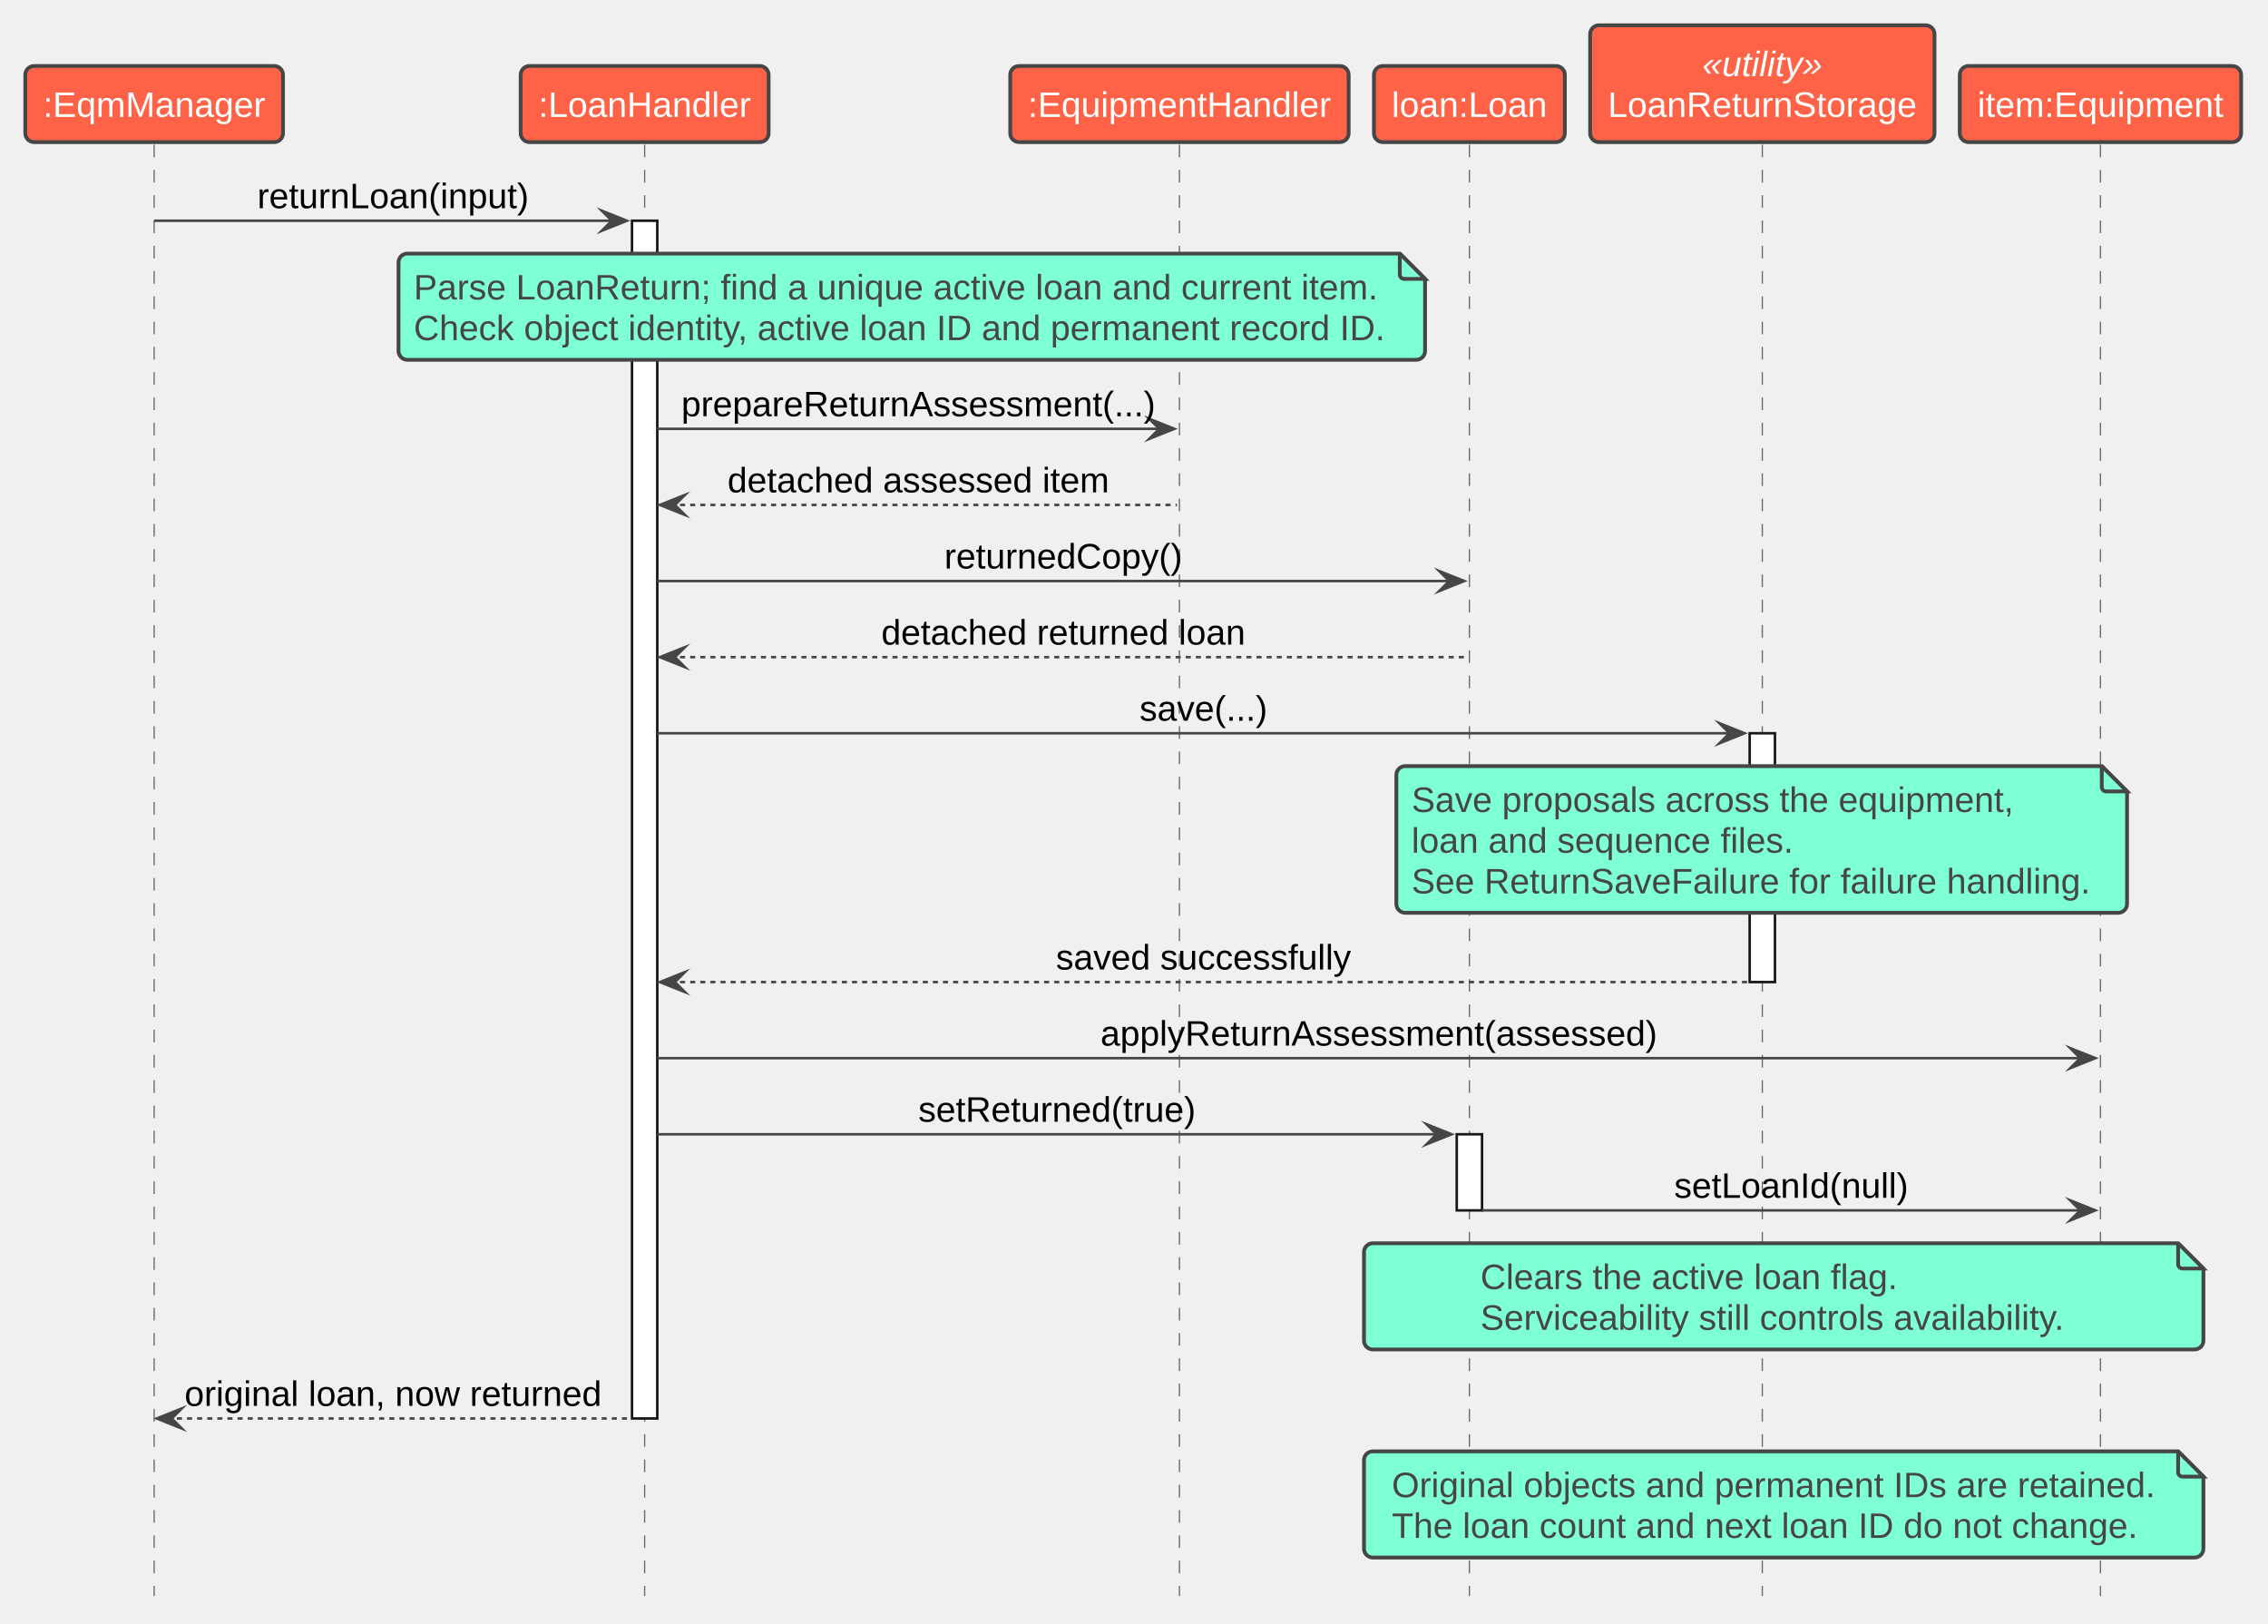
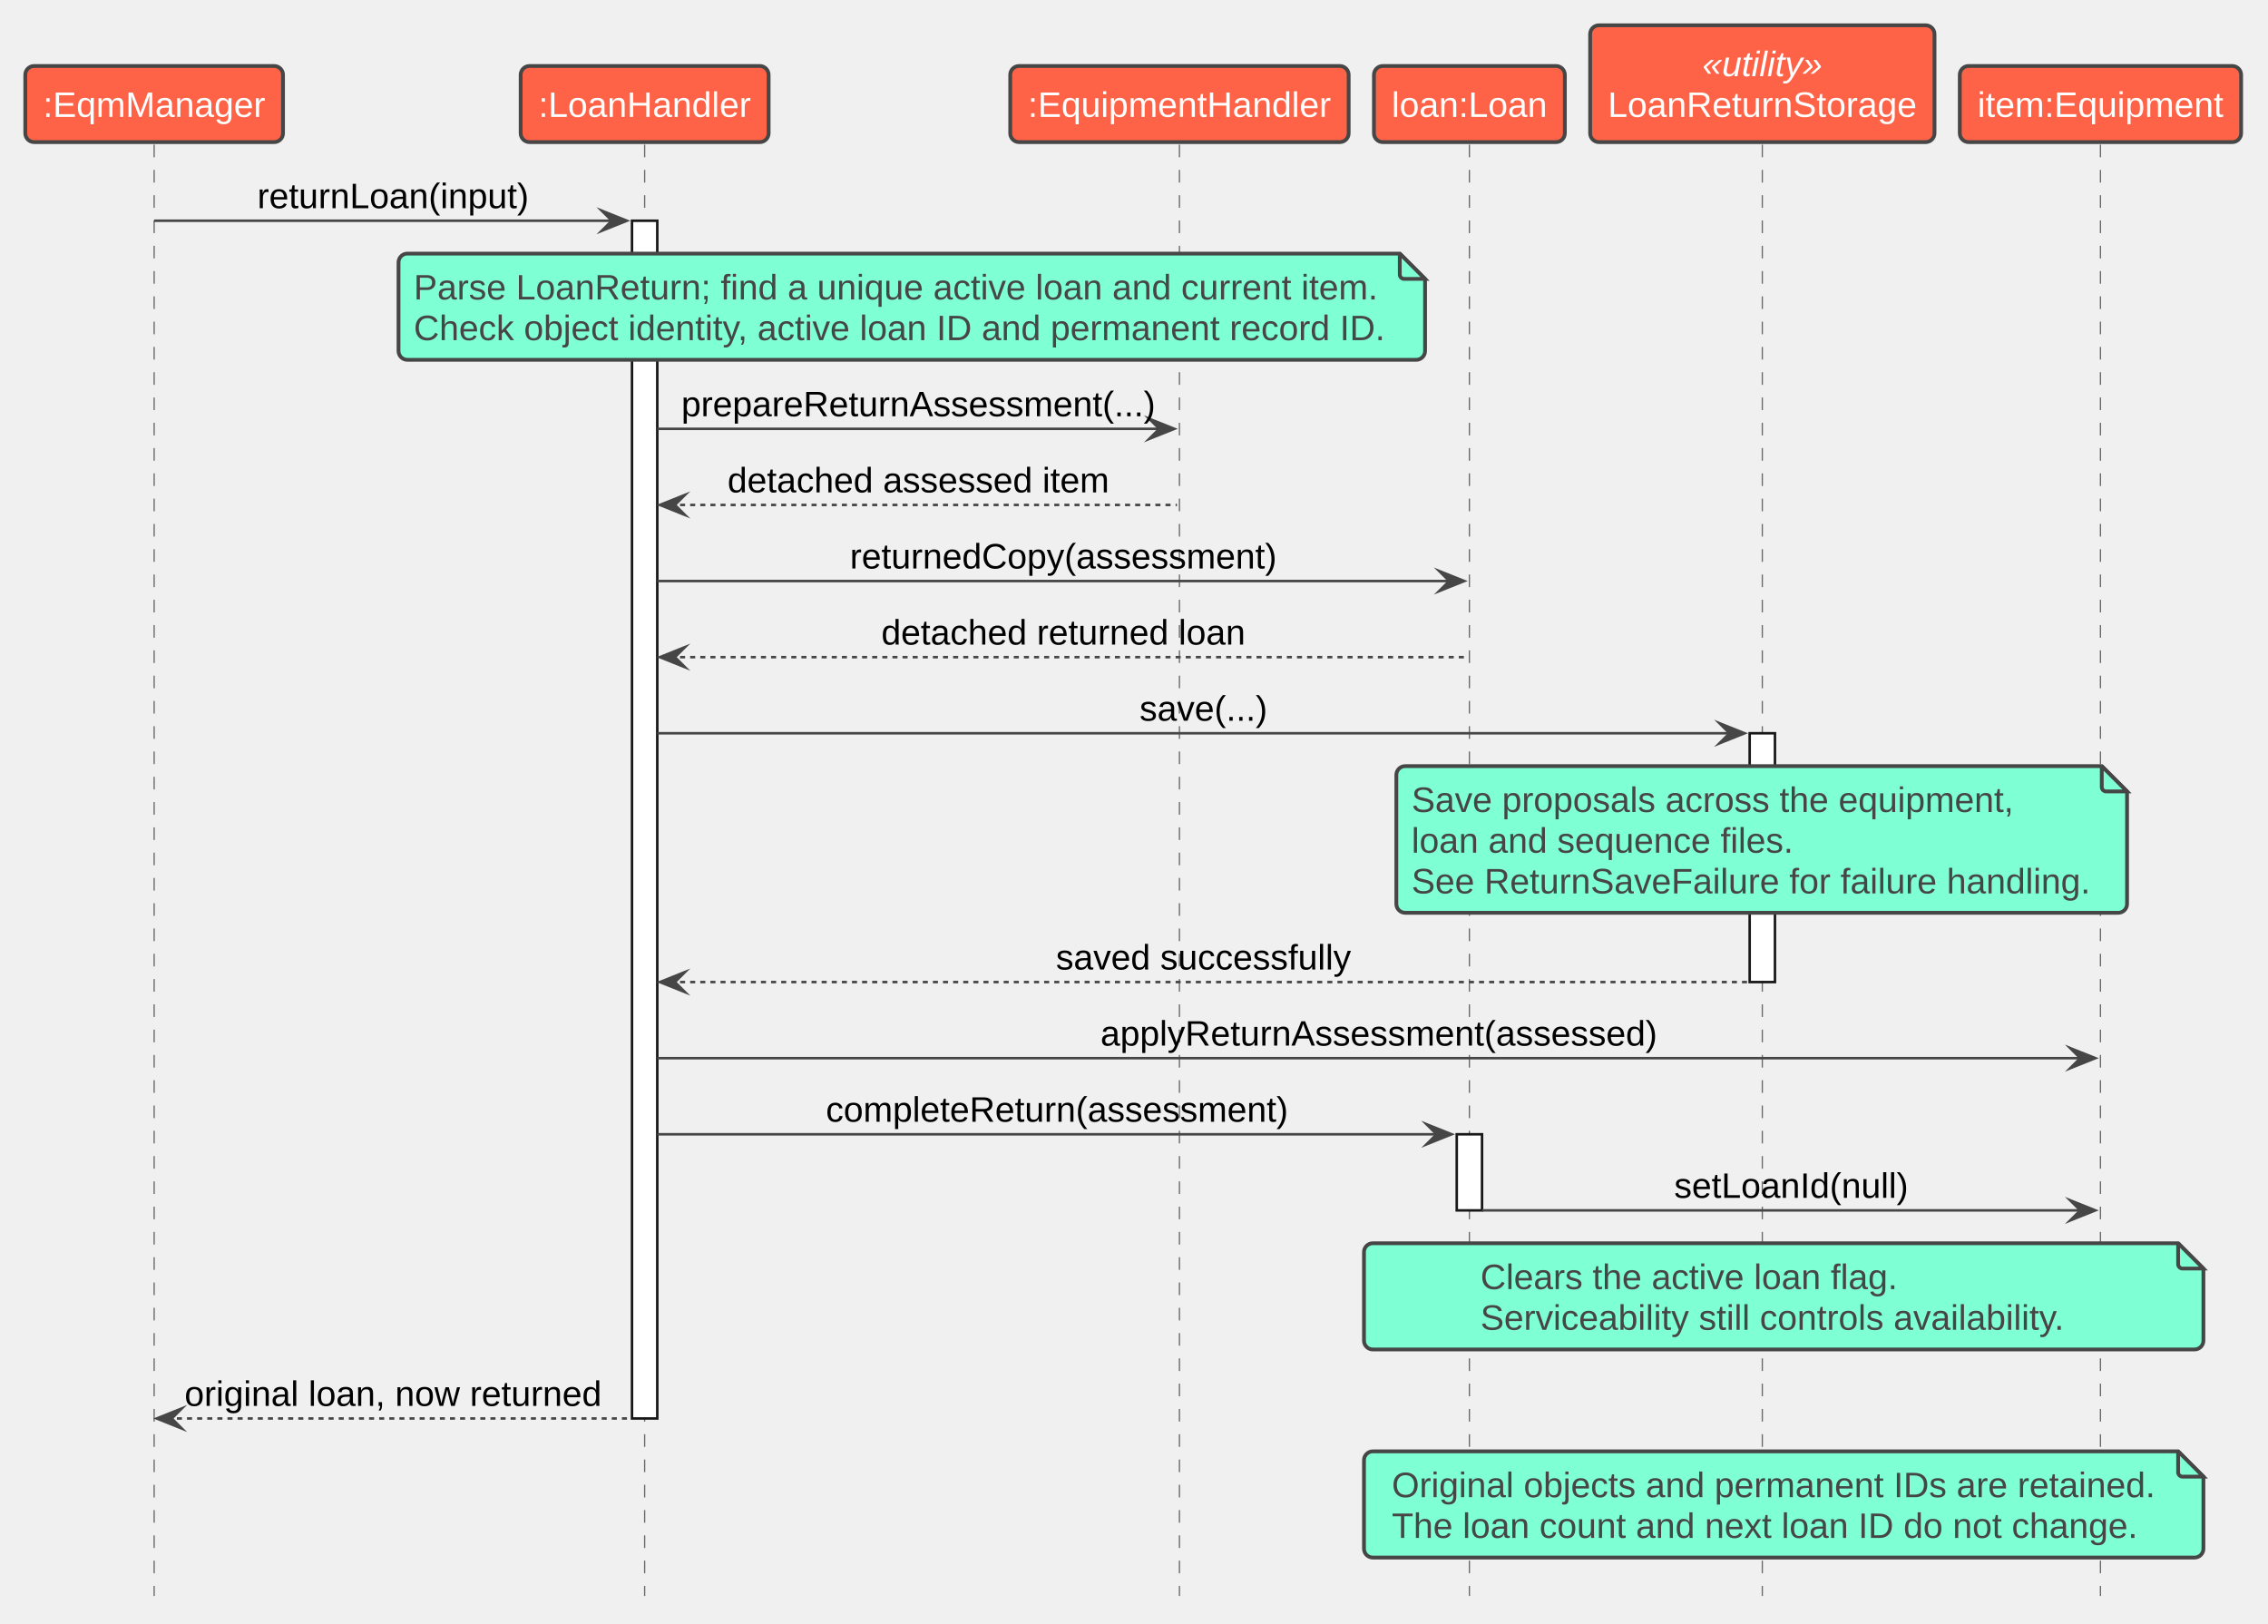
<svg xmlns="http://www.w3.org/2000/svg" version="1.1" data-diagram-type="SEQUENCE" style="width:897px;height:642px;background:#FFFFFF;" width="897px" height="642px" viewBox="0 0 897 642" zoomAndPan="magnify" preserveAspectRatio="none" contentStyleType="text/css">
  <defs />
  <g font-family="sans-serif" lengthAdjust="spacing">
    <g class="participant-lifeline" data-qualified-name="Manager" data-entity-uid="part1" id="part1-lifeline" data-source-line="6">
      <g>
        <rect x="57.465" y="57.197" width="8" height="573.973" fill="#000" fill-opacity="0" />
        <line x1="60.965" y1="57.197" x2="60.965" y2="631.17" style="stroke:#696969;stroke-width:0.5;stroke-dasharray:5,5;" />
      </g>
    </g>
    <g class="participant-lifeline" data-qualified-name="Handler" data-entity-uid="part2" id="part2-lifeline" data-source-line="7">
      <g>
        <rect x="251.458" y="57.197" width="8" height="573.973" fill="#000" fill-opacity="0" />
        <line x1="254.958" y1="57.197" x2="254.958" y2="631.17" style="stroke:#696969;stroke-width:0.5;stroke-dasharray:5,5;" />
      </g>
    </g>
    <g>
      <rect x="249.958" y="87.296" width="10" height="473.677" fill="#FFF" style="stroke:#181818;stroke-width:1;" />
    </g>
    <g class="participant-lifeline" data-qualified-name="Inventory" data-entity-uid="part3" id="part3-lifeline" data-source-line="8">
      <g>
        <rect x="462.974" y="57.197" width="8" height="573.973" fill="#000" fill-opacity="0" />
        <line x1="466.474" y1="57.197" x2="466.474" y2="631.17" style="stroke:#696969;stroke-width:0.5;stroke-dasharray:5,5;" />
      </g>
    </g>
    <g class="participant-lifeline" data-qualified-name="Loan" data-entity-uid="part4" id="part4-lifeline" data-source-line="9">
      <g>
        <rect x="577.649" y="57.197" width="8" height="573.973" fill="#000" fill-opacity="0" />
        <line x1="581.149" y1="57.197" x2="581.149" y2="631.17" style="stroke:#696969;stroke-width:0.5;stroke-dasharray:5,5;" />
      </g>
    </g>
    <g>
      <rect x="576.149" y="448.578" width="10" height="30.099" fill="#FFF" style="stroke:#181818;stroke-width:1;" />
    </g>
    <g class="participant-lifeline" data-qualified-name="Store" data-entity-uid="part5" id="part5-lifeline" data-source-line="10">
      <g>
        <rect x="693.5" y="57.197" width="8" height="573.973" fill="#000" fill-opacity="0" />
        <line x1="697" y1="57.197" x2="697" y2="631.17" style="stroke:#696969;stroke-width:0.5;stroke-dasharray:5,5;" />
      </g>
    </g>
    <g>
      <rect x="692" y="289.986" width="10" height="98.395" fill="#FFF" style="stroke:#181818;stroke-width:1;" />
    </g>
    <g class="participant-lifeline" data-qualified-name="Item" data-entity-uid="part6" id="part6-lifeline" data-source-line="11">
      <g>
        <rect x="827.234" y="57.197" width="8" height="573.973" fill="#000" fill-opacity="0" />
        <line x1="830.734" y1="57.197" x2="830.734" y2="631.17" style="stroke:#696969;stroke-width:0.5;stroke-dasharray:5,5;" />
      </g>
    </g>
    <g class="participant participant-head" data-qualified-name="Manager" data-entity-uid="part1" id="part1-head" data-source-line="6">
      <rect x="10" y="26.099" width="101.931" height="30.099" fill="#FF6347" style="stroke:#454645;stroke-width:1.5;" rx="3.5" ry="3.5" />
      <text x="17" y="46.23" fill="#FFF" font-size="14" textLength="87.931" font-family="Arial">:EqmManager</text>
    </g>
    <g class="participant participant-head" data-qualified-name="Handler" data-entity-uid="part2" id="part2-head" data-source-line="7">
      <rect x="205.927" y="26.099" width="98.062" height="30.099" fill="#FF6347" style="stroke:#454645;stroke-width:1.5;" rx="3.5" ry="3.5" />
      <text x="212.927" y="46.23" fill="#FFF" font-size="14" textLength="84.062" font-family="Arial">:LoanHandler</text>
    </g>
    <g class="participant participant-head" data-qualified-name="Inventory" data-entity-uid="part3" id="part3-head" data-source-line="8">
      <rect x="399.55" y="26.099" width="133.848" height="30.099" fill="#FF6347" style="stroke:#454645;stroke-width:1.5;" rx="3.5" ry="3.5" />
      <text x="406.55" y="46.23" fill="#FFF" font-size="14" textLength="119.848" font-family="Arial">:EquipmentHandler</text>
    </g>
    <g class="participant participant-head" data-qualified-name="Loan" data-entity-uid="part4" id="part4-head" data-source-line="9">
      <rect x="543.398" y="26.099" width="75.503" height="30.099" fill="#FF6347" style="stroke:#454645;stroke-width:1.5;" rx="3.5" ry="3.5" />
      <text x="550.398" y="46.23" fill="#FFF" font-size="14" textLength="61.503" font-family="Arial">loan:Loan</text>
    </g>
    <g class="participant participant-head" data-qualified-name="Store" data-entity-uid="part5" id="part5-head" data-source-line="10">
      <rect x="628.901" y="10" width="136.199" height="46.197" fill="#FF6347" style="stroke:#454645;stroke-width:1.5;" rx="3.5" ry="3.5" />
      <text x="673.266" y="30.132" fill="#FFF" font-size="14" textLength="47.469" font-style="italic" font-family="Arial">«utility»</text>
      <text x="635.901" y="46.23" fill="#FFF" font-size="14" textLength="122.199" font-family="Arial">LoanReturnStorage</text>
    </g>
    <g class="participant participant-head" data-qualified-name="Item" data-entity-uid="part6" id="part6-head" data-source-line="11">
      <rect x="775.1" y="26.099" width="111.269" height="30.099" fill="#FF6347" style="stroke:#454645;stroke-width:1.5;" rx="3.5" ry="3.5" />
      <text x="782.1" y="46.23" fill="#FFF" font-size="14" textLength="97.269" font-family="Arial">item:Equipment</text>
    </g>
    <g class="message" data-entity-1="part1" data-entity-2="part2" id="msg1" data-source-line="13">
      <polygon points="237.958,83.296,247.958,87.296,237.958,91.296,241.958,87.296" fill="#454645" style="stroke:#454645;stroke-width:1;stroke-linejoin:miter;stroke-miterlimit:10;" />
      <line x1="60.965" y1="87.296" x2="243.958" y2="87.296" style="stroke:#454645;stroke-width:1;" />
      <text x="101.762" y="82.329" fill="#000" font-size="14" textLength="107.399" font-family="Arial">returnLoan(input)</text>
    </g>
    <path d="M157.617,103.796 L157.617,138.796 A3.5,3.5 0 0 0 161.117,142.296 L560.117,142.296 A3.5,3.5 0 0 0 563.617,138.796 L563.617,110.296 L553.617,100.296 L161.117,100.296 A3.5,3.5 0 0 0 157.617,103.796" style="stroke:#454645;stroke-width:1.5;" fill="#7FFFD4" />
    <path d="M553.617,100.296 L553.617,108.546 A1.75,1.75 0 0 0 555.367,110.296 L563.617,110.296 L553.617,100.296" style="stroke:#454645;stroke-width:1.5;" fill="#7FFFD4" />
    <text x="163.617" y="118.428" fill="#454645" font-size="14" textLength="381.343" font-family="Arial">Parse LoanReturn; find a unique active loan and current item.</text>
    <text x="163.617" y="134.526" fill="#454645" font-size="14" textLength="385.198" font-family="Arial">Check object identity, active loan ID and permanent record ID.</text>
    <g class="message" data-entity-1="part2" data-entity-2="part3" id="msg2" data-source-line="19">
      <polygon points="454.474,165.592,464.474,169.592,454.474,173.592,458.474,169.592" fill="#454645" style="stroke:#454645;stroke-width:1;stroke-linejoin:miter;stroke-miterlimit:10;" />
      <line x1="259.958" y1="169.592" x2="460.474" y2="169.592" style="stroke:#454645;stroke-width:1;" />
      <text x="269.458" y="164.625" fill="#000" font-size="14" textLength="187.517" font-family="Arial">prepareReturnAssessment(...)</text>
    </g>
    <g class="message" data-entity-1="part3" data-entity-2="part2" id="msg3" data-source-line="20">
      <polygon points="270.958,195.69,260.958,199.69,270.958,203.69,266.958,199.69" fill="#454645" style="stroke:#454645;stroke-width:1;stroke-linejoin:miter;stroke-miterlimit:10;" />
      <line x1="264.958" y1="199.69" x2="465.474" y2="199.69" style="stroke:#454645;stroke-width:1;stroke-dasharray:2,2;" />
      <text x="287.727" y="194.724" fill="#000" font-size="14" textLength="57.606" font-family="Arial">detached</text>
      <text x="345.333" y="194.724" fill="#000" font-size="14" font-family="Arial"> </text>
      <text x="349.223" y="194.724" fill="#000" font-size="14" textLength="59.145" font-family="Arial">assessed</text>
      <text x="408.367" y="194.724" fill="#000" font-size="14" font-family="Arial"> </text>
      <text x="412.257" y="194.724" fill="#000" font-size="14" textLength="26.448" font-family="Arial">item</text>
    </g>
    <g class="message" data-entity-1="part2" data-entity-2="part4" id="msg4" data-source-line="21">
      <polygon points="569.149,225.789,579.149,229.789,569.149,233.789,573.149,229.789" fill="#454645" style="stroke:#454645;stroke-width:1;stroke-linejoin:miter;stroke-miterlimit:10;" />
      <line x1="259.958" y1="229.789" x2="575.149" y2="229.789" style="stroke:#454645;stroke-width:1;" />
-       <text x="373.478" y="224.822" fill="#000" font-size="14" textLength="94.151" font-family="Arial">returnedCopy()</text>
+       <text x="336.13" y="224.822" fill="#000" font-size="14" textLength="168.848" font-family="Arial">returnedCopy(assessment)</text>
    </g>
    <g class="message" data-entity-1="part4" data-entity-2="part2" id="msg5" data-source-line="22">
      <polygon points="270.958,255.888,260.958,259.888,270.958,263.888,266.958,259.888" fill="#454645" style="stroke:#454645;stroke-width:1;stroke-linejoin:miter;stroke-miterlimit:10;" />
      <line x1="264.958" y1="259.888" x2="580.149" y2="259.888" style="stroke:#454645;stroke-width:1;stroke-dasharray:2,2;" />
      <text x="348.554" y="254.921" fill="#000" font-size="14" textLength="57.606" font-family="Arial">detached</text>
      <text x="406.16" y="254.921" fill="#000" font-size="14" font-family="Arial"> </text>
      <text x="410.05" y="254.921" fill="#000" font-size="14" textLength="52.145" font-family="Arial">returned</text>
      <text x="462.195" y="254.921" fill="#000" font-size="14" font-family="Arial"> </text>
      <text x="466.084" y="254.921" fill="#000" font-size="14" textLength="26.469" font-family="Arial">loan</text>
    </g>
    <g class="message" data-entity-1="part2" data-entity-2="part5" id="msg6" data-source-line="23">
      <polygon points="680,285.986,690,289.986,680,293.986,684,289.986" fill="#454645" style="stroke:#454645;stroke-width:1;stroke-linejoin:miter;stroke-miterlimit:10;" />
      <line x1="259.958" y1="289.986" x2="686" y2="289.986" style="stroke:#454645;stroke-width:1;" />
      <text x="450.696" y="285.02" fill="#000" font-size="14" textLength="50.565" font-family="Arial">save(...)</text>
    </g>
    <path d="M552.256,306.486 L552.256,357.486 A3.5,3.5 0 0 0 555.756,360.986 L837.756,360.986 A3.5,3.5 0 0 0 841.256,357.486 L841.256,312.986 L831.256,302.986 L555.756,302.986 A3.5,3.5 0 0 0 552.256,306.486" style="stroke:#454645;stroke-width:1.5;" fill="#7FFFD4" />
    <path d="M831.256,302.986 L831.256,311.236 A1.75,1.75 0 0 0 833.006,312.986 L841.256,312.986 L831.256,302.986" style="stroke:#454645;stroke-width:1.5;" fill="#7FFFD4" />
    <text x="558.256" y="321.118" fill="#454645" font-size="14" textLength="238.137" font-family="Arial">Save proposals across the equipment,</text>
    <text x="558.256" y="337.217" fill="#454645" font-size="14" textLength="150.999" font-family="Arial">loan and sequence files.</text>
    <text x="558.256" y="353.315" fill="#454645" font-size="14" textLength="268.488" font-family="Arial">See ReturnSaveFailure for failure handling.</text>
    <g class="message" data-entity-1="part5" data-entity-2="part2" id="msg7" data-source-line="30">
      <polygon points="270.958,384.381,260.958,388.381,270.958,392.381,266.958,388.381" fill="#454645" style="stroke:#454645;stroke-width:1;stroke-linejoin:miter;stroke-miterlimit:10;" />
      <line x1="264.958" y1="388.381" x2="691" y2="388.381" style="stroke:#454645;stroke-width:1;stroke-dasharray:2,2;" />
      <text x="417.621" y="383.414" fill="#000" font-size="14" textLength="37.358" font-family="Arial">saved</text>
      <text x="454.979" y="383.414" fill="#000" font-size="14" font-family="Arial"> </text>
      <text x="458.869" y="383.414" fill="#000" font-size="14" textLength="75.469" font-family="Arial">successfully</text>
    </g>
    <g class="message" data-entity-1="part2" data-entity-2="part6" id="msg8" data-source-line="32">
      <polygon points="818.734,414.479,828.734,418.479,818.734,422.479,822.734,418.479" fill="#454645" style="stroke:#454645;stroke-width:1;stroke-linejoin:miter;stroke-miterlimit:10;" />
      <line x1="259.958" y1="418.479" x2="824.734" y2="418.479" style="stroke:#454645;stroke-width:1;" />
      <text x="435.243" y="413.513" fill="#000" font-size="14" textLength="220.206" font-family="Arial">applyReturnAssessment(assessed)</text>
    </g>
    <g class="message" data-entity-1="part2" data-entity-2="part4" id="msg9" data-source-line="33">
      <polygon points="564.149,444.578,574.149,448.578,564.149,452.578,568.149,448.578" fill="#454645" style="stroke:#454645;stroke-width:1;stroke-linejoin:miter;stroke-miterlimit:10;" />
      <line x1="259.958" y1="448.578" x2="570.149" y2="448.578" style="stroke:#454645;stroke-width:1;" />
-       <text x="363.195" y="443.611" fill="#000" font-size="14" textLength="109.717" font-family="Arial">setReturned(true)</text>
+       <text x="326.63" y="443.611" fill="#000" font-size="14" textLength="182.848" font-family="Arial">completeReturn(assessment)</text>
    </g>
    <g class="message" data-entity-1="part4" data-entity-2="part6" id="msg10" data-source-line="35">
      <polygon points="818.734,474.677,828.734,478.677,818.734,482.677,822.734,478.677" fill="#454645" style="stroke:#454645;stroke-width:1;stroke-linejoin:miter;stroke-miterlimit:10;" />
      <line x1="586.149" y1="478.677" x2="824.734" y2="478.677" style="stroke:#454645;stroke-width:1;" />
      <text x="662.135" y="473.71" fill="#000" font-size="14" textLength="92.613" font-family="Arial">setLoanId(null)</text>
    </g>
    <path d="M539.457,495.177 L539.457,530.177 A3.5,3.5 0 0 0 542.957,533.677 L867.957,533.677 A3.5,3.5 0 0 0 871.457,530.177 L871.457,501.677 L861.457,491.677 L542.957,491.677 A3.5,3.5 0 0 0 539.457,495.177" style="stroke:#454645;stroke-width:1.5;" fill="#7FFFD4" />
    <path d="M861.457,491.677 L861.457,499.927 A1.75,1.75 0 0 0 863.207,501.677 L871.457,501.677 L861.457,491.677" style="stroke:#454645;stroke-width:1.5;" fill="#7FFFD4" />
    <text x="585.511" y="509.809" fill="#454645" font-size="14" textLength="164.979" font-family="Arial">Clears the active loan flag.</text>
    <text x="585.511" y="525.907" fill="#454645" font-size="14" textLength="231.861" font-family="Arial">Serviceability still controls availability.</text>
    <g class="message" data-entity-1="part2" data-entity-2="part1" id="msg11" data-source-line="41">
      <polygon points="71.965,556.973,61.965,560.973,71.965,564.973,67.965,560.973" fill="#454645" style="stroke:#454645;stroke-width:1;stroke-linejoin:miter;stroke-miterlimit:10;" />
      <line x1="65.965" y1="560.973" x2="248.958" y2="560.973" style="stroke:#454645;stroke-width:1;stroke-dasharray:2,2;" />
      <text x="72.965" y="556.006" fill="#000" font-size="14" textLength="45.138" font-family="Arial">original</text>
      <text x="118.103" y="556.006" fill="#000" font-size="14" font-family="Arial"> </text>
      <text x="121.993" y="556.006" fill="#000" font-size="14" textLength="30.358" font-family="Arial">loan,</text>
      <text x="152.351" y="556.006" fill="#000" font-size="14" font-family="Arial"> </text>
      <text x="156.241" y="556.006" fill="#000" font-size="14" textLength="25.683" font-family="Arial">now</text>
      <text x="181.923" y="556.006" fill="#000" font-size="14" font-family="Arial"> </text>
      <text x="185.813" y="556.006" fill="#000" font-size="14" textLength="52.145" font-family="Arial">returned</text>
    </g>
    <path d="M539.457,577.473 L539.457,612.473 A3.5,3.5 0 0 0 542.957,615.973 L867.957,615.973 A3.5,3.5 0 0 0 871.457,612.473 L871.457,583.973 L861.457,573.973 L542.957,573.973 A3.5,3.5 0 0 0 539.457,577.473" style="stroke:#454645;stroke-width:1.5;" fill="#7FFFD4" />
    <path d="M861.457,573.973 L861.457,582.223 A1.75,1.75 0 0 0 863.207,583.973 L871.457,583.973 L861.457,573.973" style="stroke:#454645;stroke-width:1.5;" fill="#7FFFD4" />
    <text x="550.47" y="592.104" fill="#454645" font-size="14" textLength="301.943" font-family="Arial">Original objects and permanent IDs are retained.</text>
    <text x="550.47" y="608.203" fill="#454645" font-size="14" textLength="294.991" font-family="Arial">The loan count and next loan ID do not change.</text>
  </g>
</svg>
